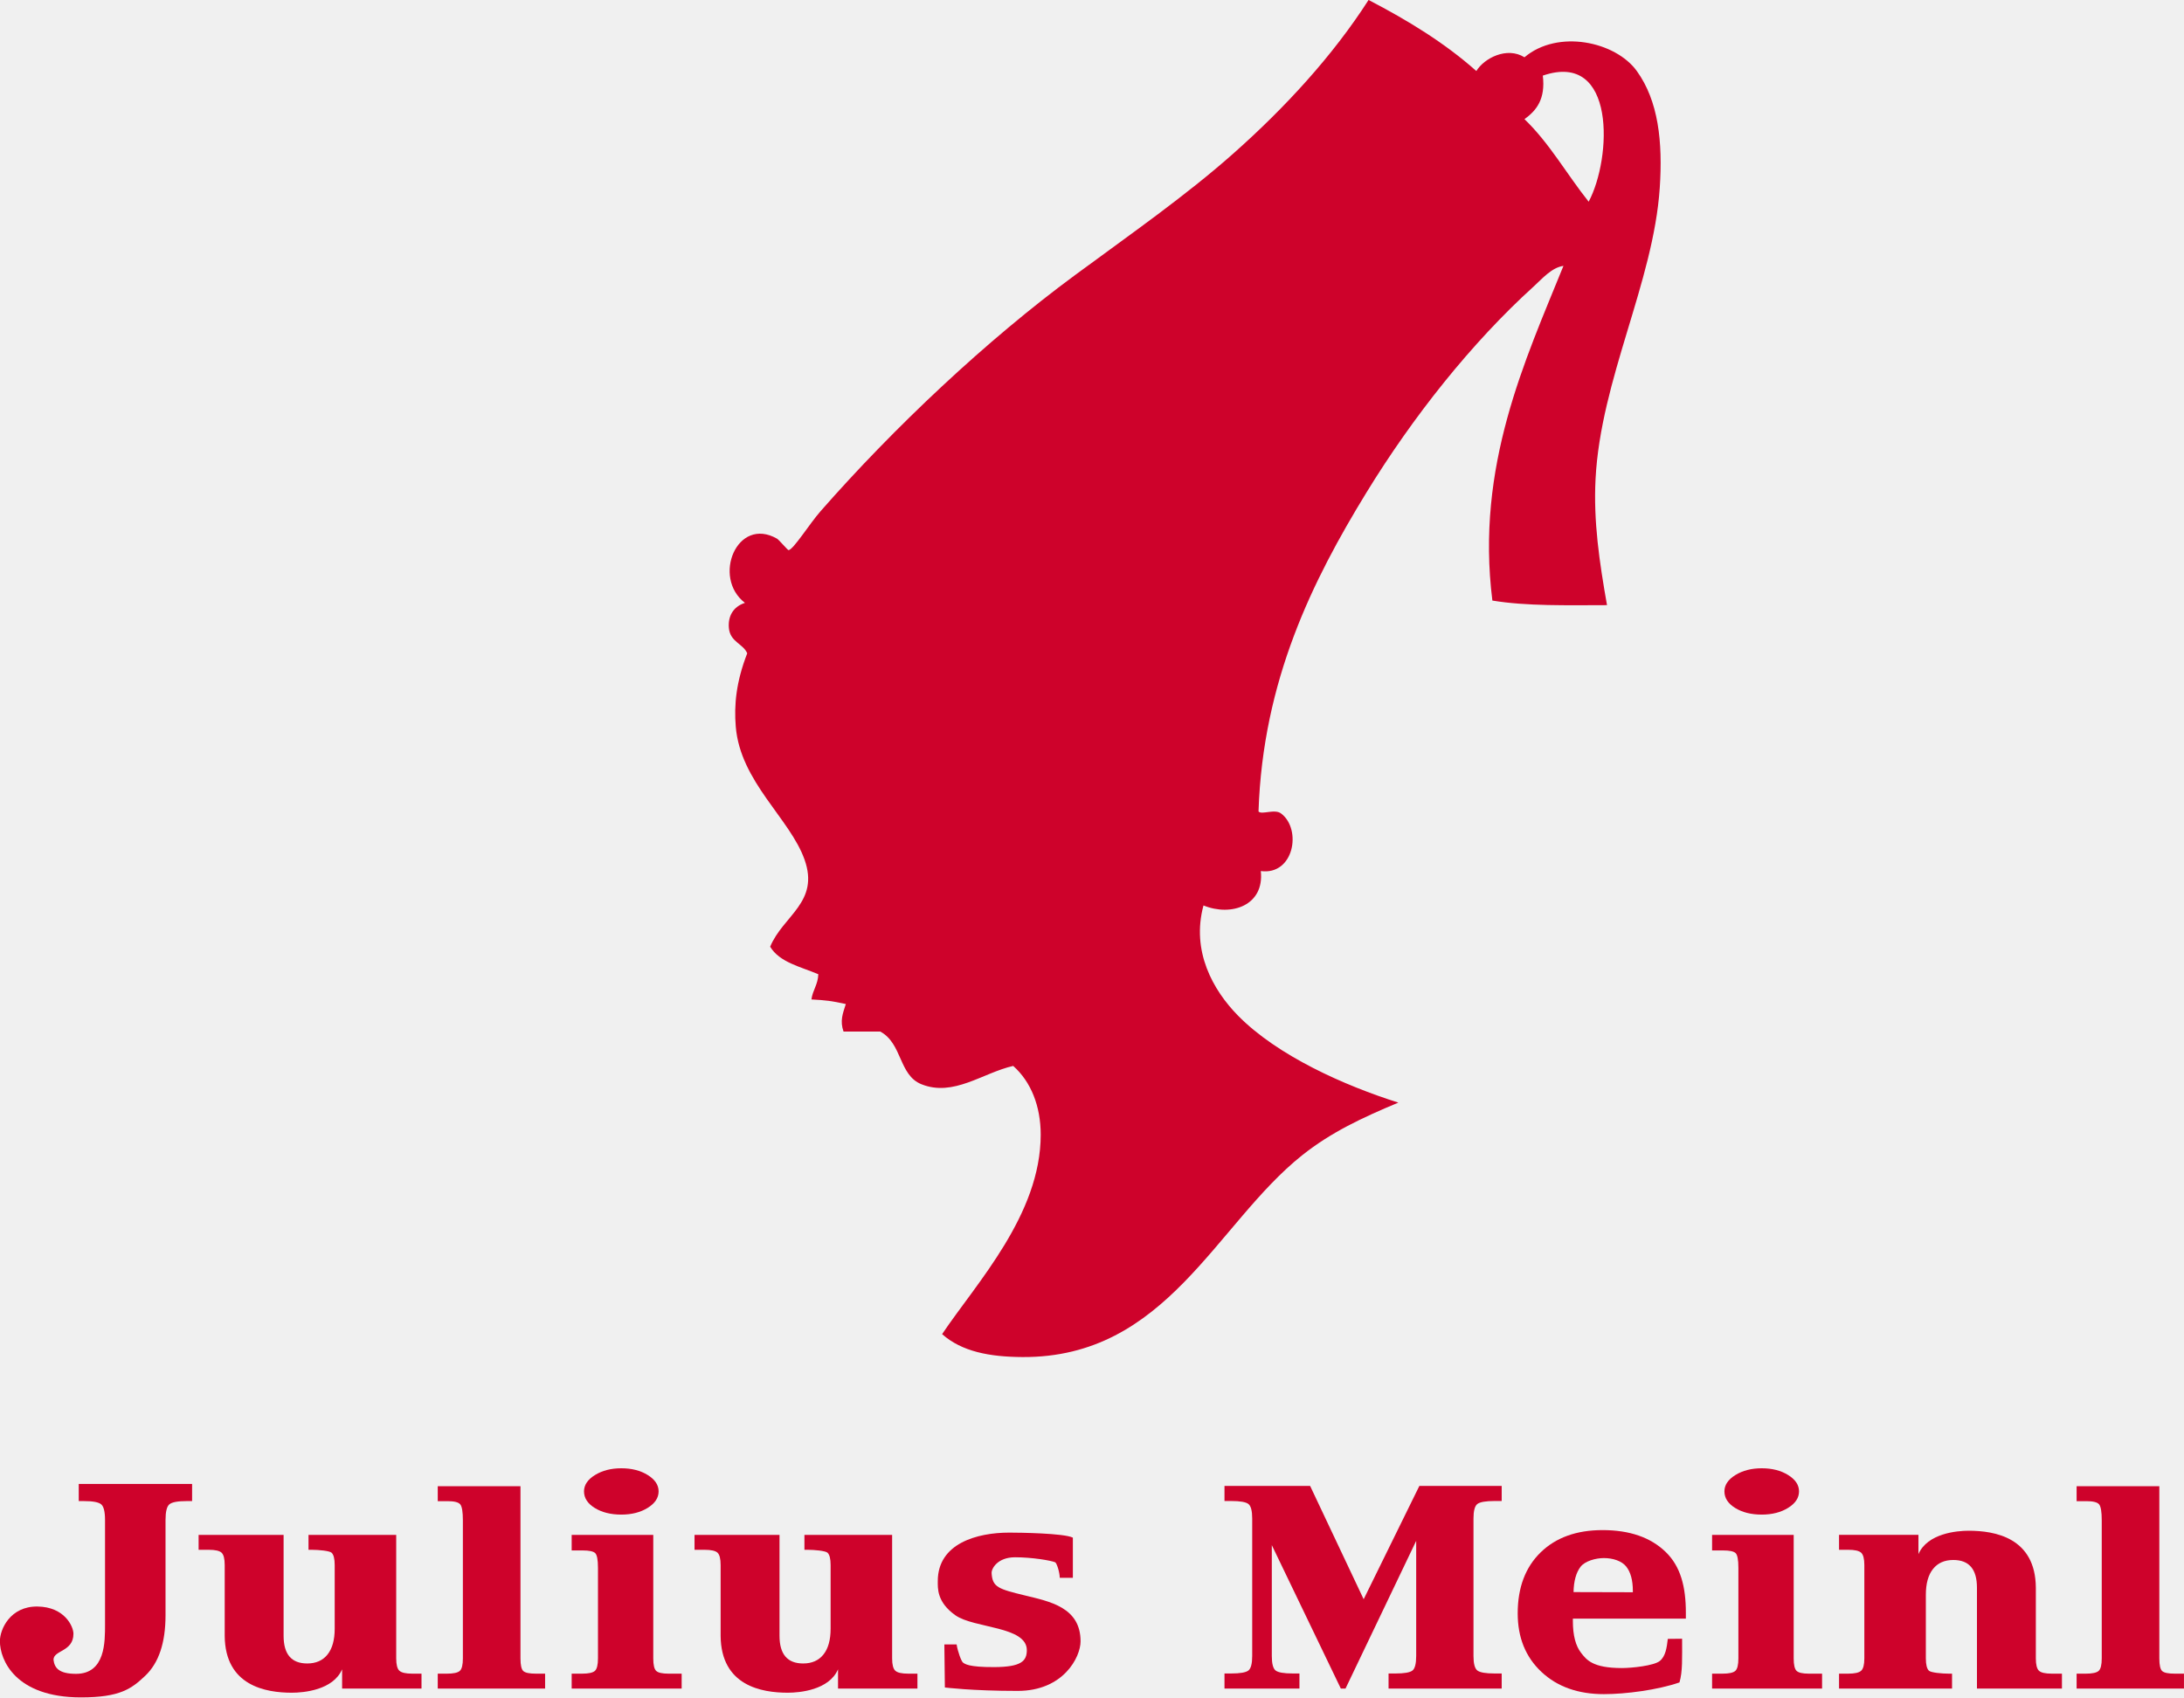
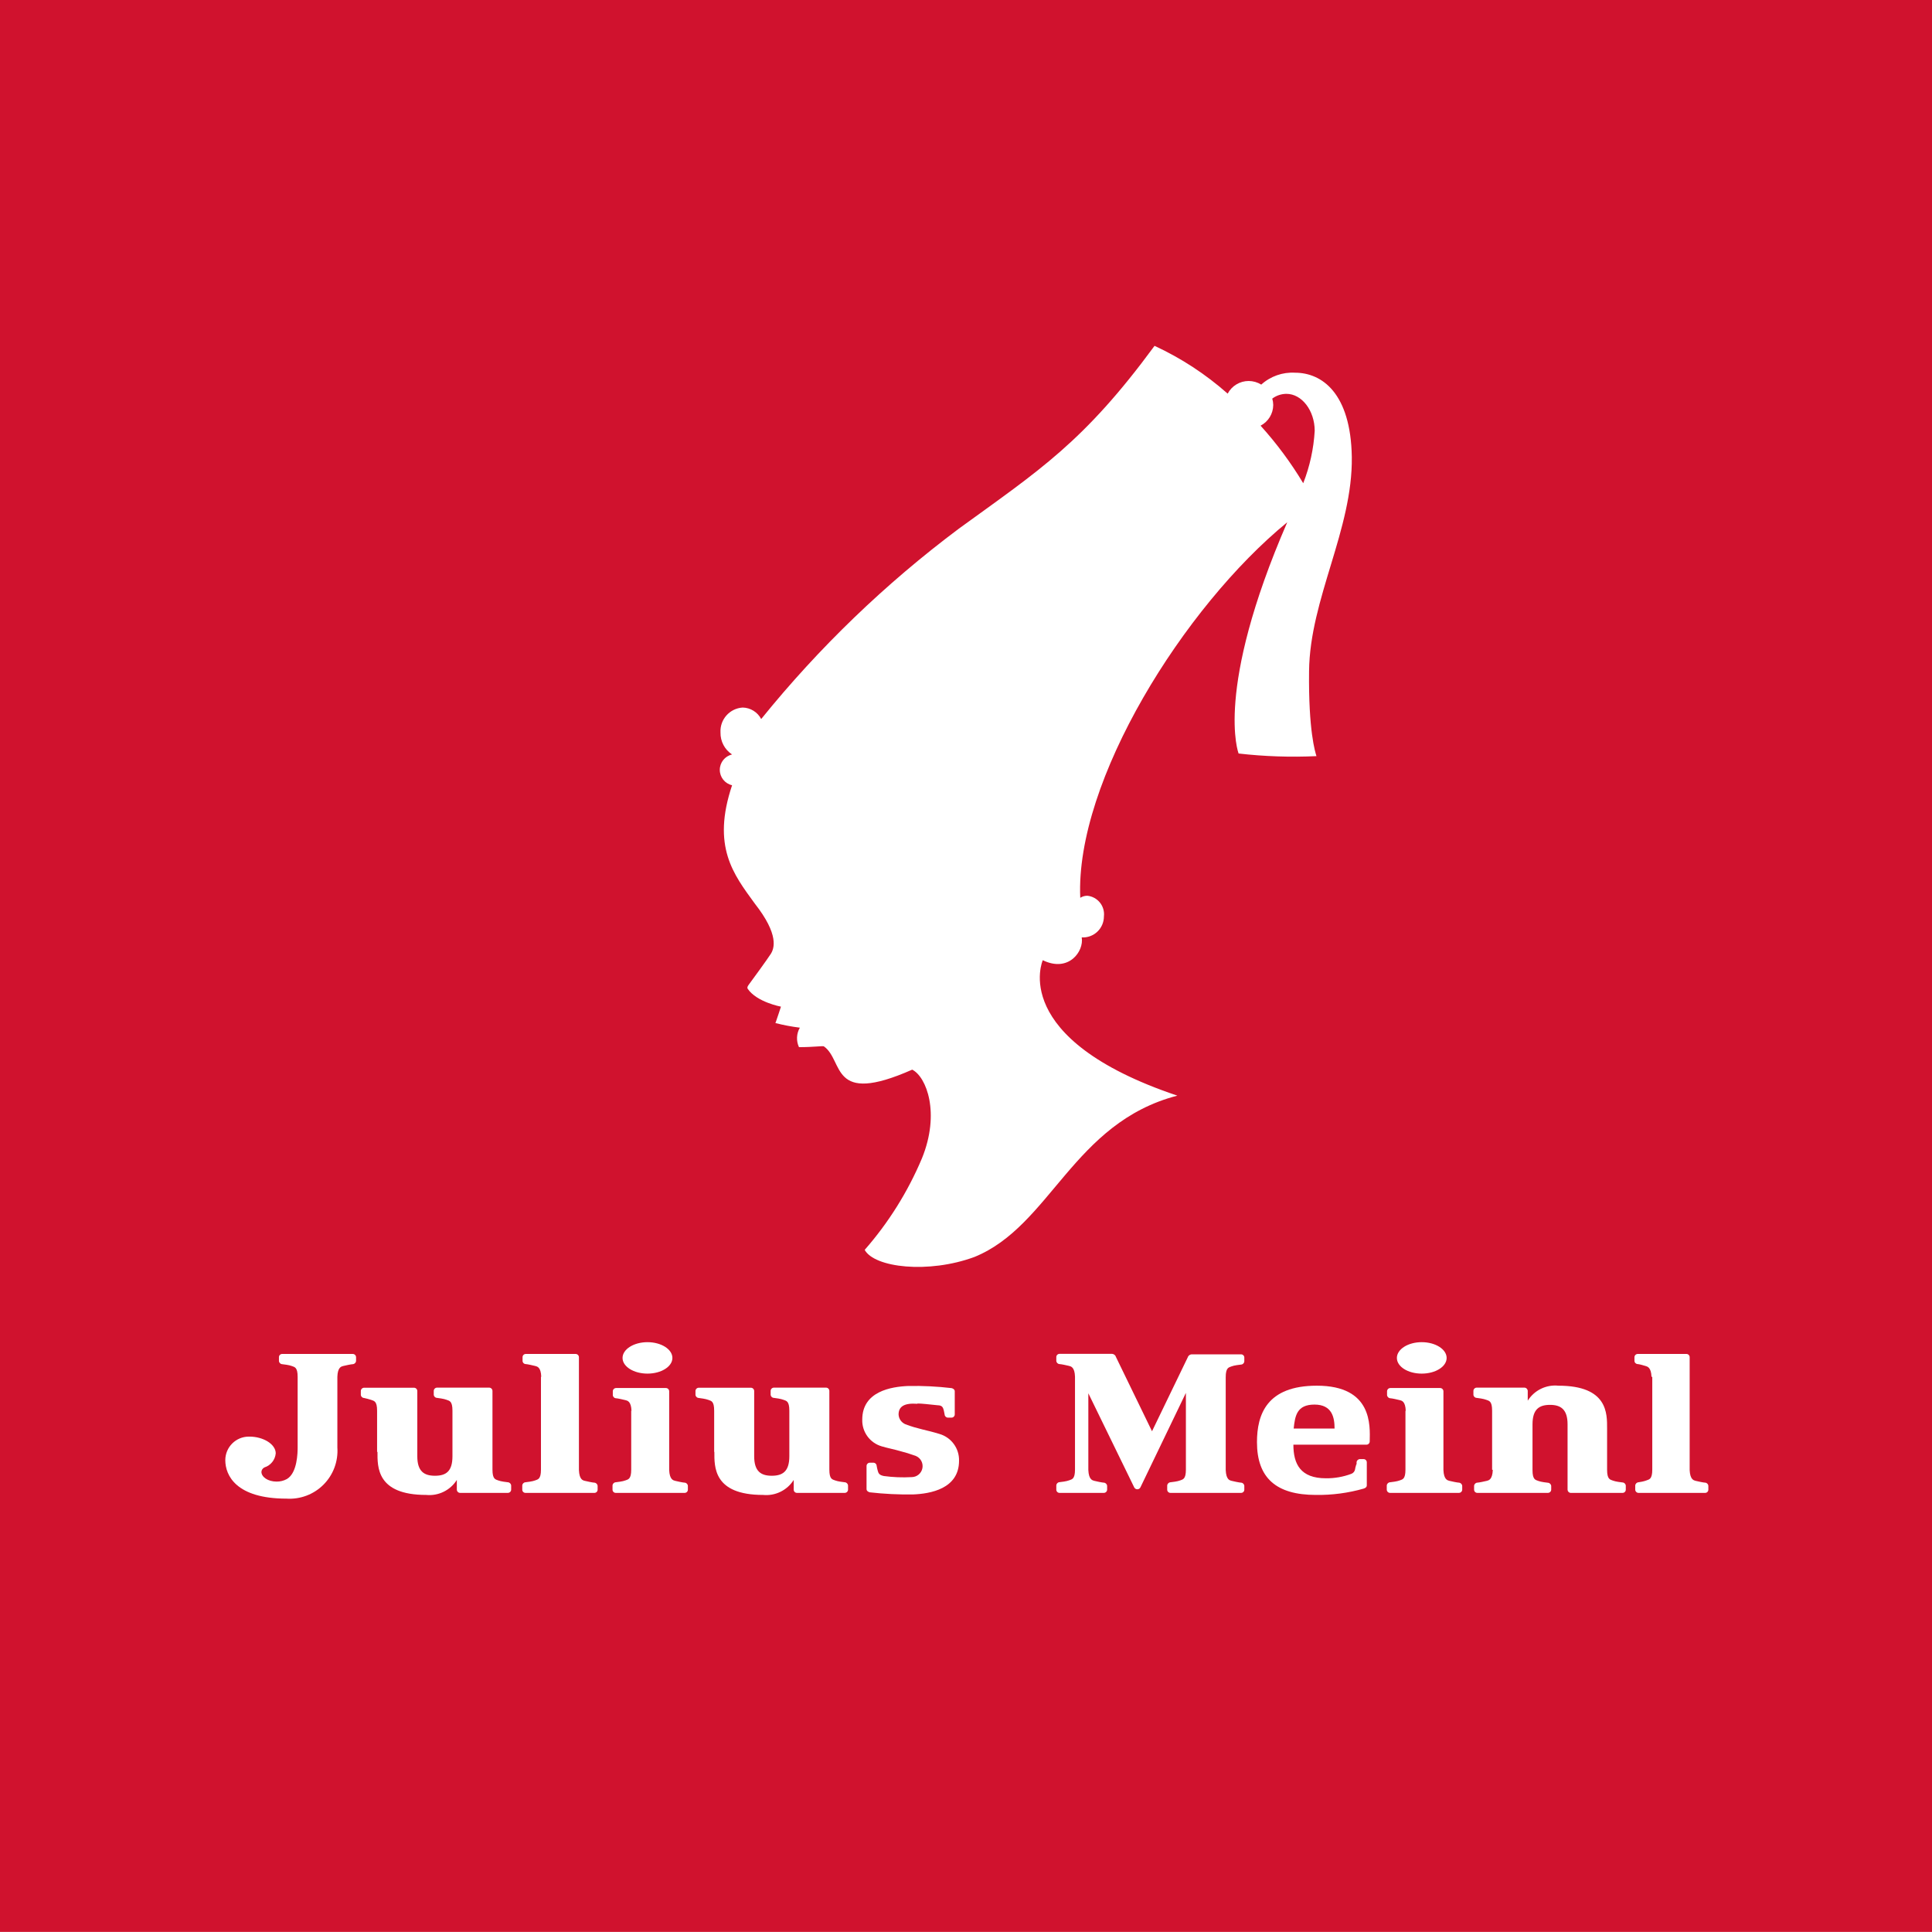
- <svg xmlns="http://www.w3.org/2000/svg" width="105.83mm" height="82.264mm" version="1.1" viewBox="0 0 105.83 82.264">
-   <defs>
-     <clipPath id="clipPath26">
-       <path d="m0 1133.9h4252v-1133.9h-4252z" />
-     </clipPath>
-   </defs>
-   <g transform="translate(62.196 -197.18)">
-     <g transform="matrix(.1111 0 0 -.1111 -245.41 301.39)" fill="#ce022b">
-       <g fill="#ce022b">
-         <g clip-path="url(#clipPath26)" fill="#ce022b">
-           <g transform="translate(1694.9 274.92)">
-             <path d="m0 0c0 3.605-0.557 5.882-1.67 6.83-1.114 0.946-3.63 1.421-7.55 1.421h-2.244v7.481h49.443v-7.481h-2.372c-3.92 0-6.438-0.475-7.55-1.421-1.115-0.948-1.67-3.225-1.67-6.83v-41.576c0-12.02-2.966-20.826-8.894-26.419-5.929-5.593-10.876-9.39-27.987-9.39-28.64 0-35.357 16.346-35.357 24.529 0 5.176 4.488 15.247 16.37 15.11 11.881-0.137 15.705-8.741 15.705-11.882 0-7.921-8.697-7.101-8.697-11.335 0.41-3.414 2.185-6.145 9.833-6.145 12.838 0 12.64 14.108 12.64 21.532z" fill="#ce022b" />
-           </g>
-           <g transform="translate(1821.9 268.43)">
-             <path d="m0 0v-53.886c0-2.726 0.461-4.517 1.38-5.374 0.92-0.854 2.808-1.282 5.662-1.282h3.993v-6.511h-34.63v8.402c-3.934-9.08-16.796-10.204-21.926-10.204-11.35 0-29.118 2.981-29.281 24.824v30.864c0 2.728-0.447 4.519-1.343 5.374-0.895 0.855-2.77 1.282-5.626 1.282h-4.413v6.511h37.067v-44.031c0-4.023 0.859-7.038 2.577-9.049 1.719-2.012 4.296-3.017 7.731-3.017 3.825 0 6.778 1.307 8.858 3.918 2.082 2.612 3.122 6.368 3.122 11.268v27.744c0 2.728-0.447 4.519-1.344 5.374-0.894 0.855-5.769 1.282-8.626 1.282h-1.452v6.511z" fill="#ce022b" />
-           </g>
-           <g transform="translate(1876.1 289.65)">
-             <path d="m0 0v-75.107c0-2.959 0.423-4.808 1.271-5.547 0.846-0.741 2.673-1.11 5.481-1.11h3.993v-6.51h-46.827v6.51h3.992c2.856 0 4.731 0.405 5.627 1.213 0.896 0.809 1.343 2.623 1.343 5.444v60.207c0 3.744-0.388 6.078-1.161 7.003-0.775 0.924-2.614 1.386-5.518 1.386h-4.283v6.511z" fill="#ce022b" />
-           </g>
-           <g transform="translate(1909.9 253.25)">
-             <path d="m0 0v0.832c0 3.559-0.424 5.708-1.271 6.448s-2.65 1.11-5.409 1.11h-4.791v6.788h35.591v-53.886c0-2.82 0.423-4.635 1.271-5.443 0.845-0.809 2.649-1.213 5.408-1.213h5.703v-6.511h-47.973v6.511h4.501c2.856 0 4.731 0.404 5.627 1.213 0.895 0.808 1.343 2.623 1.343 5.443zm-6.09 34.157c0 2.781 1.594 5.156 4.785 7.123 3.19 1.968 7.018 2.951 11.485 2.951 4.529 0 8.375-0.983 11.533-2.951 3.158-1.967 4.736-4.342 4.736-7.123 0-2.821-1.578-5.215-4.736-7.181-3.156-1.966-7.005-2.952-11.533-2.952-4.594 0-8.455 0.964-11.58 2.892-3.127 1.927-4.69 4.341-4.69 7.241" fill="#ce022b" />
-           </g>
-           <g transform="translate(2038.2 268.43)">
-             <path d="m0 0v-53.886c0-2.726 0.461-4.517 1.38-5.374 0.92-0.854 2.808-1.282 5.662-1.282h3.993v-6.511h-34.63v8.402c-3.934-9.08-16.796-10.204-21.926-10.204-11.35 0-29.118 2.981-29.281 24.824v30.864c0 2.728-0.447 4.519-1.343 5.374-0.895 0.855-2.77 1.282-5.626 1.282h-4.413v6.511h37.067v-44.031c0-4.023 0.859-7.038 2.577-9.049 1.719-2.012 4.296-3.017 7.731-3.017 3.825 0 6.778 1.307 8.858 3.918 2.082 2.612 3.122 6.368 3.122 11.268v27.744c0 2.728-0.447 4.519-1.344 5.374-0.894 0.855-5.769 1.282-8.626 1.282h-1.452v6.511z" fill="#ce022b" />
-           </g>
-           <g transform="translate(2061.2 201.86)">
-             <path d="m0 0-0.218 18.79h5.343c0.47-3.117 2.082-7.481 2.821-7.952s2.081-2.014 13.699-1.947c11.617 0.066 14.102 2.617 14.102 7.385 0 10.474-22.996 9.471-31.14 15.21-8.144 5.74-7.696 11.858-7.696 14.91 0 16.449 17.101 21.16 31.21 21.16 4.307 0 23.834-0.25 27.707-2.192v-17.524h-5.711c-0.054 2.585-1.353 6.495-2.015 6.774-1.89 0.797-10.102 2.184-17.469 2.184-7.727 0-10.348-4.995-10.246-6.887 0.336-6.215 3.083-6.965 14.445-9.742 10.918-2.669 24.356-5.169 24.356-20.054 0-6.843-7.438-21.615-27.438-21.615s-31.75 1.5-31.75 1.5" fill="#ce022b" />
-           </g>
-           <g transform="translate(2203.8 215.62)">
-             <path d="m0 0c0-3.347 0.545-5.459 1.634-6.338 1.089-0.88 3.617-1.319 7.587-1.319h2.831v-6.581h-32.69v6.581h2.865c3.968 0 6.498 0.439 7.586 1.319 1.089 0.879 1.634 2.991 1.634 6.338v59.929c0 3.345-0.545 5.458-1.634 6.338-1.088 0.878-3.618 1.318-7.586 1.318h-2.865v6.581h37.346l23.352-49.432 24.294 49.432h35.91v-6.581h-3.082c-3.92 0-6.438-0.44-7.55-1.318-1.114-0.88-1.67-2.993-1.67-6.338v-59.929c0-3.347 0.556-5.459 1.67-6.338 1.112-0.88 3.63-1.319 7.55-1.319h3.082v-6.581h-49.345v6.581h2.977c3.872 0 6.352 0.428 7.441 1.287 1.089 0.857 1.634 2.981 1.634 6.37v50.204l-30.829-64.442h-2.038l-30.104 62.571z" fill="#ce022b" />
-           </g>
-           <g transform="translate(2335.4 243.47)">
-             <path d="m0 0 25.869-0.069v0.554c0 4.716-0.98 8.286-2.94 10.713-1.96 2.428-5.853 3.641-9.676 3.641-3.533 0-8.269-1.272-10.204-3.814-1.936-2.543-2.952-6.217-3.049-11.025m41.113-20.415 6.237 0.069c0-8.321 0.262-14.337-1.146-19.059-9.422-3.272-23.416-5.112-32.951-5.112-11.278 0-20.364 3.236-27.262 9.708-6.896 6.471-10.345 14.978-10.345 25.517 0 11.233 3.328 20.098 9.983 26.593 6.654 6.494 15.669 9.742 27.043 9.742 11.762 0 20.921-3.167 27.479-9.5 6.559-6.333 8.838-15.186 8.838-26.558v-2.565h-49.279v-1.109c0-6.149 1.197-10.76 3.594-13.833 2.395-3.076 5.113-6.612 17.781-6.612 4.403 0 13.9 1.016 16.49 3.051 2.589 2.033 3.102 5.923 3.538 9.668" fill="#ce022b" />
-           </g>
-           <g transform="translate(2407.3 253.25)">
-             <path d="m0 0v0.832c0 3.559-0.424 5.708-1.271 6.448s-2.65 1.11-5.409 1.11h-4.791v6.788h35.591v-53.886c0-2.82 0.423-4.635 1.271-5.443 0.845-0.809 2.649-1.213 5.408-1.213h5.703v-6.511h-47.973v6.511h4.501c2.856 0 4.731 0.404 5.627 1.213 0.895 0.808 1.343 2.623 1.343 5.443zm-6.09 34.157c0 2.781 1.594 5.156 4.785 7.123 3.19 1.968 7.018 2.951 11.485 2.951 4.529 0 8.375-0.983 11.533-2.951 3.158-1.967 4.736-4.342 4.736-7.123 0-2.821-1.578-5.215-4.736-7.181-3.156-1.966-7.005-2.952-11.533-2.952-4.594 0-8.455 0.964-11.58 2.892-3.127 1.927-4.69 4.341-4.69 7.241" fill="#ce022b" />
-           </g>
-           <g transform="translate(2451.2 201.38)">
-             <path d="m0 0v6.511h3.993c2.855 0 4.742 0.427 5.662 1.282 0.919 0.855 1.38 2.646 1.38 5.374v40.719c0 2.726-0.461 4.517-1.38 5.374-0.92 0.854-2.807 1.282-5.662 1.282h-3.993v6.511h34.63v-8.402c3.934 9.08 16.796 10.204 21.927 10.204 11.349 0 29.117-2.981 29.28-24.824v-30.864c0-2.728 0.447-4.519 1.343-5.374 0.895-0.855 2.77-1.282 5.627-1.282h4.412v-6.511h-37.067v44.031c0 4.023-0.859 7.038-2.577 9.049-1.719 2.012-4.296 3.017-7.731 3.017-3.824 0-6.778-1.307-8.858-3.918-2.082-2.612-3.122-6.368-3.122-11.268v-27.744c0-2.728 0.448-4.519 1.344-5.374 0.895-0.855 5.77-1.282 8.626-1.282h1.452v-6.511z" fill="#ce022b" />
-           </g>
-           <g transform="translate(2590.9 289.65)">
-             <path d="m0 0v-75.107c0-2.959 0.423-4.808 1.271-5.547 0.846-0.741 2.673-1.11 5.481-1.11h3.993v-6.51h-46.827v6.51h3.992c2.856 0 4.731 0.405 5.627 1.213 0.896 0.809 1.343 2.623 1.343 5.444v60.207c0 3.744-0.388 6.078-1.161 7.003-0.775 0.924-2.614 1.386-5.518 1.386h-4.283v6.511z" fill="#ce022b" />
-           </g>
-           <g transform="translate(2342,850)">
-             <path d="m0 0c-9.477 11.857-17.101 25.566-28 36 5.23 3.77 9.234 8.766 8 19 32.047 11.015 30.127-36.002 20-55m31 6c1.349 20.119-0.577 37.94-10 51-9.307 12.899-34.461 18.299-49 6-7.711 4.777-17.582-0.416-21-6-13.75 12.25-29.89 22.11-47 31-15.671-24.453-36.58-47.125-59-67-20.641-18.298-44.118-34.674-69-53-38.636-28.456-78.915-66.416-111-103-4.904-5.591-11.941-16.91-14-17-0.315-0.014-4.216 4.552-5 5-17.429 9.959-28.449-16.916-14-28-5.288-1.725-7.458-6.017-7-11 0.56-6.091 6.162-6.749 8-11-4.839-12.45-5.785-22.514-5-32 1.995-24.096 23.631-40.035 30-58 6.609-18.643-9.33-24.372-15-38 4.141-6.858 13.279-8.721 21-12-0.134-4.532-2.447-6.887-3-11 6.463-0.354 8.537-0.608 15-2-1.313-4.138-2.65-7.316-1-12h16c9.712-5.19 8.026-19.009 18-23 14.018-5.609 26.718 4.986 40 8 7.826-6.94 12-17.658 12-30 0-34.93-28.068-64.744-43-87 8.613-7.648 20.722-9.911 35-10 62.943-0.39 84.308 57.96 122 88 12.582 10.028 26.207 16.406 42 23-23.339 7.356-52.696 20.369-70 38-10.839 11.044-20.408 28.082-15 48 12.222-5.003 26.625 0.064 25 15 14.404-1.913 17.922 18.05 9 25-2.76 2.364-8.624-0.599-10 1 1.89 57.278 23.697 100.93 47 139 20.197 33 45.946 65.496 73 90 3.621 3.28 7.829 8.287 13 9-16.682-41.184-38.367-87.363-31-146 14.865-2.468 32.639-2.028 50-2-3.353 18.958-5.943 36.613-5 55 2.236 43.596 25.229 85.684 28 127" fill="#ce022b" fill-rule="evenodd" />
-           </g>
-         </g>
-       </g>
-     </g>
-   </g>
+ <svg xmlns="http://www.w3.org/2000/svg" viewBox="0 0 198.43 198.42">
+   <rect width="198.43" height="198.42" style="fill:#d0122e" />
+   <path d="M129.47,43.72a2.41,2.41,0,0,0,1.3-2.13,2.38,2.38,0,0,0-.1-.65,2.44,2.44,0,0,1,1.45-.49c1.58,0,2.9,1.7,2.91,3.79a17.53,17.53,0,0,1-1.18,5.39,37.94,37.94,0,0,0-4.38-5.91M79.7,105.09a20.57,20.57,0,0,0,2.45.46,2.18,2.18,0,0,0-.09,2c1.57,0,2.45-.15,2.56-.08,2.09,1.47.58,6.15,9.07,2.39,1.47.74,2.89,4.47,1,9.11a34.68,34.68,0,0,1-5.88,9.4c1,1.83,6.55,2.47,11.27.73,7.84-3.19,10.11-13.78,20.84-16.57-17.4-5.85-13.82-13.91-13.82-13.91,2.67,1.3,4.25-.93,4-2.34a2.16,2.16,0,0,0,2.28-2.16A1.91,1.91,0,0,0,111.68,92a1.35,1.35,0,0,0-.73.21c-.53-12,10.65-29.89,21.26-38.57-7.52,17.32-5,23.71-5,23.75a49.69,49.69,0,0,0,8,.27c-.13-.42-.83-2.59-.76-8.74.08-7.41,4.5-14.55,4.39-22-.11-6.53-3.06-8.64-5.83-8.64a4.76,4.76,0,0,0-3.47,1.22,2.49,2.49,0,0,0-1.29-.37,2.44,2.44,0,0,0-2.16,1.3,30.9,30.9,0,0,0-7.51-4.91c-7.26,9.89-11.81,12.76-20.09,18.77A113.66,113.66,0,0,0,78.18,73.85a2.2,2.2,0,0,0-1.9-1.18A2.43,2.43,0,0,0,74,75.23a2.63,2.63,0,0,0,1.19,2.26,1.62,1.62,0,0,0,0,3.16c-2.11,6.3.14,9.14,2.33,12.15,2.52,3.21,2,4.62,1.64,5.18s-1.88,2.65-2.21,3.09c-.2.27-.22.35-.16.48.93,1.38,3.42,1.84,3.42,1.84-.08.28-.36,1.07-.57,1.7" style="fill:#fff" />
+   <path d="M94.23,144.15c.45,0,1.09.08,2.07.18.54,0,.57.32.64.55a3.53,3.53,0,0,1,.08.4.34.34,0,0,0,.33.32h.38a.33.33,0,0,0,.33-.33V142.9c0-.18-.14-.28-.32-.33a32.85,32.85,0,0,0-4.45-.22c-1.75.07-4.73.55-4.73,3.45h0a2.77,2.77,0,0,0,2,2.75c.64.19,1.25.3,1.83.47a16.52,16.52,0,0,1,1.68.52,1.13,1.13,0,0,1-.43,2.17,15.09,15.09,0,0,1-2.85-.11c-.53-.1-.57-.32-.64-.55a4.85,4.85,0,0,1-.11-.49.34.34,0,0,0-.33-.33h-.38a.34.34,0,0,0-.33.34v2.36c0,.19.14.28.32.34a34.83,34.83,0,0,0,4.46.22c1.74-.07,4.72-.56,4.72-3.46h0a2.79,2.79,0,0,0-2-2.75c-1.39-.43-2.2-.5-3.51-1a1.15,1.15,0,0,1-.7-1c0-.84.61-1.2,1.94-1.1" style="fill:#fff" />
+   <path d="M55.56,141.41v9.53c0,1-.32,1-.6,1.11s-.83.17-1,.19a.35.35,0,0,0-.32.34V153a.33.33,0,0,0,.33.33h7.08a.33.33,0,0,0,.33-.33v-.38a.36.36,0,0,0-.33-.34c-.14,0-.81-.14-1-.19s-.55-.13-.59-1.11V139.39a.34.34,0,0,0-.34-.33H54a.33.33,0,0,0-.33.33v.38a.33.33,0,0,0,.32.33c.14,0,.82.15,1,.2s.57.12.6,1.11" style="fill:#fff" />
+   <path d="M169.7,141.41v9.53c0,1-.32,1-.6,1.11s-.68.17-.82.19a.36.36,0,0,0-.33.34V153a.34.34,0,0,0,.34.33h6.84a.33.33,0,0,0,.33-.33v-.38a.35.35,0,0,0-.32-.34c-.14,0-.82-.14-1-.19s-.56-.13-.6-1.11V139.39a.33.33,0,0,0-.33-.33h-5a.34.34,0,0,0-.34.33v.38a.34.34,0,0,0,.33.33c.14,0,.67.15.82.2s.57.12.6,1.11" style="fill:#fff" />
+   <path d="M69.06,139.47c0,.89-1.15,1.61-2.56,1.61s-2.56-.72-2.56-1.61,1.15-1.62,2.56-1.62,2.56.73,2.56,1.62" style="fill:#fff" />
+   <path d="M64.83,144.88v6.06c0,1-.32,1-.6,1.11s-.83.17-1,.19a.35.35,0,0,0-.32.34V153a.33.33,0,0,0,.33.33h7.08a.33.33,0,0,0,.33-.33v-.38a.35.35,0,0,0-.32-.34c-.14,0-.82-.14-1-.19s-.56-.13-.6-1.11v-8.08a.34.34,0,0,0-.33-.34H63.27a.34.34,0,0,0-.33.34v.38a.34.34,0,0,0,.32.33c.14,0,.82.15,1,.2s.57.12.6,1.11" style="fill:#fff" />
+   <path d="M148.58,139.47c0,.89-1.14,1.61-2.56,1.61s-2.55-.72-2.55-1.61,1.14-1.62,2.55-1.62,2.56.73,2.56,1.62" style="fill:#fff" />
+   <path d="M144.35,144.88v6.06c0,1-.31,1-.59,1.11s-.83.17-1,.19a.36.36,0,0,0-.33.34V153a.34.34,0,0,0,.34.33h7.07a.34.34,0,0,0,.34-.33v-.38a.36.36,0,0,0-.33-.34c-.14,0-.82-.14-1-.19s-.56-.13-.6-1.11v-8.08a.34.34,0,0,0-.33-.34H142.8a.34.34,0,0,0-.34.34v.38a.35.35,0,0,0,.33.33c.14,0,.82.15,1,.2s.56.12.59,1.11" style="fill:#fff" />
+   <path d="M116.49,152.76a.36.36,0,0,0,.32.2.35.35,0,0,0,.32-.2l4.67-9.7v7.88c0,1-.32,1-.59,1.11s-.83.17-1,.19a.36.36,0,0,0-.33.34V153a.33.33,0,0,0,.33.33h7.26a.33.33,0,0,0,.33-.33v-.38a.35.35,0,0,0-.32-.34c-.15,0-.82-.14-1-.19s-.55-.12-.59-1.11v-9.53c0-1,.32-1,.59-1.11s.83-.17,1-.19a.35.35,0,0,0,.32-.34v-.38a.33.33,0,0,0-.33-.33h-5.1a.46.46,0,0,0-.39.33L118.32,147l-3.7-7.62a.45.45,0,0,0-.39-.33h-5.41a.33.33,0,0,0-.33.33v.38a.35.35,0,0,0,.32.34c.15,0,.82.14,1,.19s.57.12.6,1.11v9.53c0,1-.32,1-.6,1.11s-.82.17-1,.19a.35.35,0,0,0-.32.34V153a.33.33,0,0,0,.33.33h4.55a.34.34,0,0,0,.34-.33v-.38a.36.36,0,0,0-.33-.34c-.14,0-.82-.14-1-.19s-.56-.13-.6-1.11v-7.88Z" style="fill:#fff" />
+   <path d="M38.73,149.12c0-1,0-2.45,0-4v-.23h0c0-1-.32-1-.6-1.11a7.61,7.61,0,0,0-.75-.2.34.34,0,0,1-.32-.33v-.38a.34.34,0,0,1,.33-.34h5.14a.34.34,0,0,1,.33.34v6.7c0,1.54.69,2,1.81,2s1.8-.43,1.8-2v-4.69h0c0-1-.32-1-.6-1.11s-.83-.18-1-.2a.34.34,0,0,1-.32-.33v-.38a.34.34,0,0,1,.33-.34h5.36a.34.34,0,0,1,.34.34v8.08c0,1,.31,1,.59,1.11s.83.17,1,.19a.36.36,0,0,1,.33.34V153a.34.34,0,0,1-.34.33h-4.9a.34.34,0,0,1-.34-.33v-1a3.34,3.34,0,0,1-3.15,1.54c-5.11,0-5-2.9-5-4.42" style="fill:#fff" />
+   <path d="M73.35,149.12c0-1,0-2.45,0-4v-.23h0c0-1-.31-1-.59-1.11s-.83-.18-1-.2a.35.35,0,0,1-.33-.33v-.38a.34.34,0,0,1,.34-.34h5.36a.34.34,0,0,1,.33.34v6.7c0,1.54.69,2,1.8,2s1.81-.43,1.81-2v-4.69h0c0-1-.32-1-.6-1.11s-.83-.18-1-.2a.34.34,0,0,1-.32-.33v-.38a.34.34,0,0,1,.33-.34h5.36a.34.34,0,0,1,.34.34v8.08c0,1,.31,1,.59,1.11s.83.17,1,.19a.36.36,0,0,1,.33.34V153a.34.34,0,0,1-.34.33H81.85a.33.33,0,0,1-.33-.33v-1a3.34,3.34,0,0,1-3.15,1.54c-5.11,0-5-2.9-5-4.42" style="fill:#fff" />
+   <path d="M153.25,150.94v-6.06h0c0-1-.32-1-.6-1.11s-.83-.18-1-.2a.34.34,0,0,1-.32-.33v-.38a.34.34,0,0,1,.33-.34h4.91a.35.35,0,0,1,.34.34v1a3.32,3.32,0,0,1,3.15-1.54c5.1,0,5,2.89,5,4.41,0,1,0,2.46,0,4v.23c0,1,.32,1,.6,1.11s.83.17,1,.19a.35.35,0,0,1,.32.34V153a.33.33,0,0,1-.33.33h-5.36A.34.34,0,0,1,161,153v-6.71c0-1.53-.69-2-1.8-2s-1.8.44-1.8,2v4.7c0,1,.31,1,.59,1.11s.83.17,1,.19a.36.36,0,0,1,.33.34V153a.34.34,0,0,1-.34.33h-7.25a.33.33,0,0,1-.33-.33v-.38a.35.35,0,0,1,.32-.34c.14,0,.82-.14,1-.19s.56-.12.6-1.11Z" style="fill:#fff" />
+   <path d="M137.07,146.72c0-1.11-.24-2.46-2.06-2.46s-2,1.15-2.14,2.46Zm2.26,3.68a1.34,1.34,0,0,0,0-.22.35.35,0,0,1,.34-.32h.38a.33.33,0,0,1,.33.33v2.36c0,.19-.14.28-.32.34a17,17,0,0,1-4.91.65c-4.08,0-6.05-1.75-6.05-5.42,0-2.84,1-5.8,6.15-5.8,5.73,0,5.46,4.11,5.43,5.72a.34.34,0,0,1-.33.34h-7.51c0,2,.74,3.45,3.34,3.45a7.2,7.2,0,0,0,2.62-.46.61.61,0,0,0,.38-.48c0-.09.08-.33.12-.49" style="fill:#fff" />
+   <path d="M25.62,147.55c1.41,0,2.7.77,2.7,1.72a1.67,1.67,0,0,1-1.15,1.44.54.54,0,0,0-.32.46c0,.52.66,1,1.56,1a2.15,2.15,0,0,0,1.05-.26c1.09-.63,1.11-2.75,1.11-3.25v-7.25c0-1-.32-1-.6-1.11s-.83-.17-1-.19a.35.35,0,0,1-.32-.34v-.38a.33.33,0,0,1,.33-.33h7.25a.34.34,0,0,1,.34.33v.38a.36.36,0,0,1-.33.34c-.14,0-.82.14-1,.19s-.56.12-.59,1.11v7.26a4.92,4.92,0,0,1-5.23,5.25c-5.15,0-6.28-2.37-6.28-3.95a2.42,2.42,0,0,1,2.42-2.42" style="fill:#fff" />
</svg>
